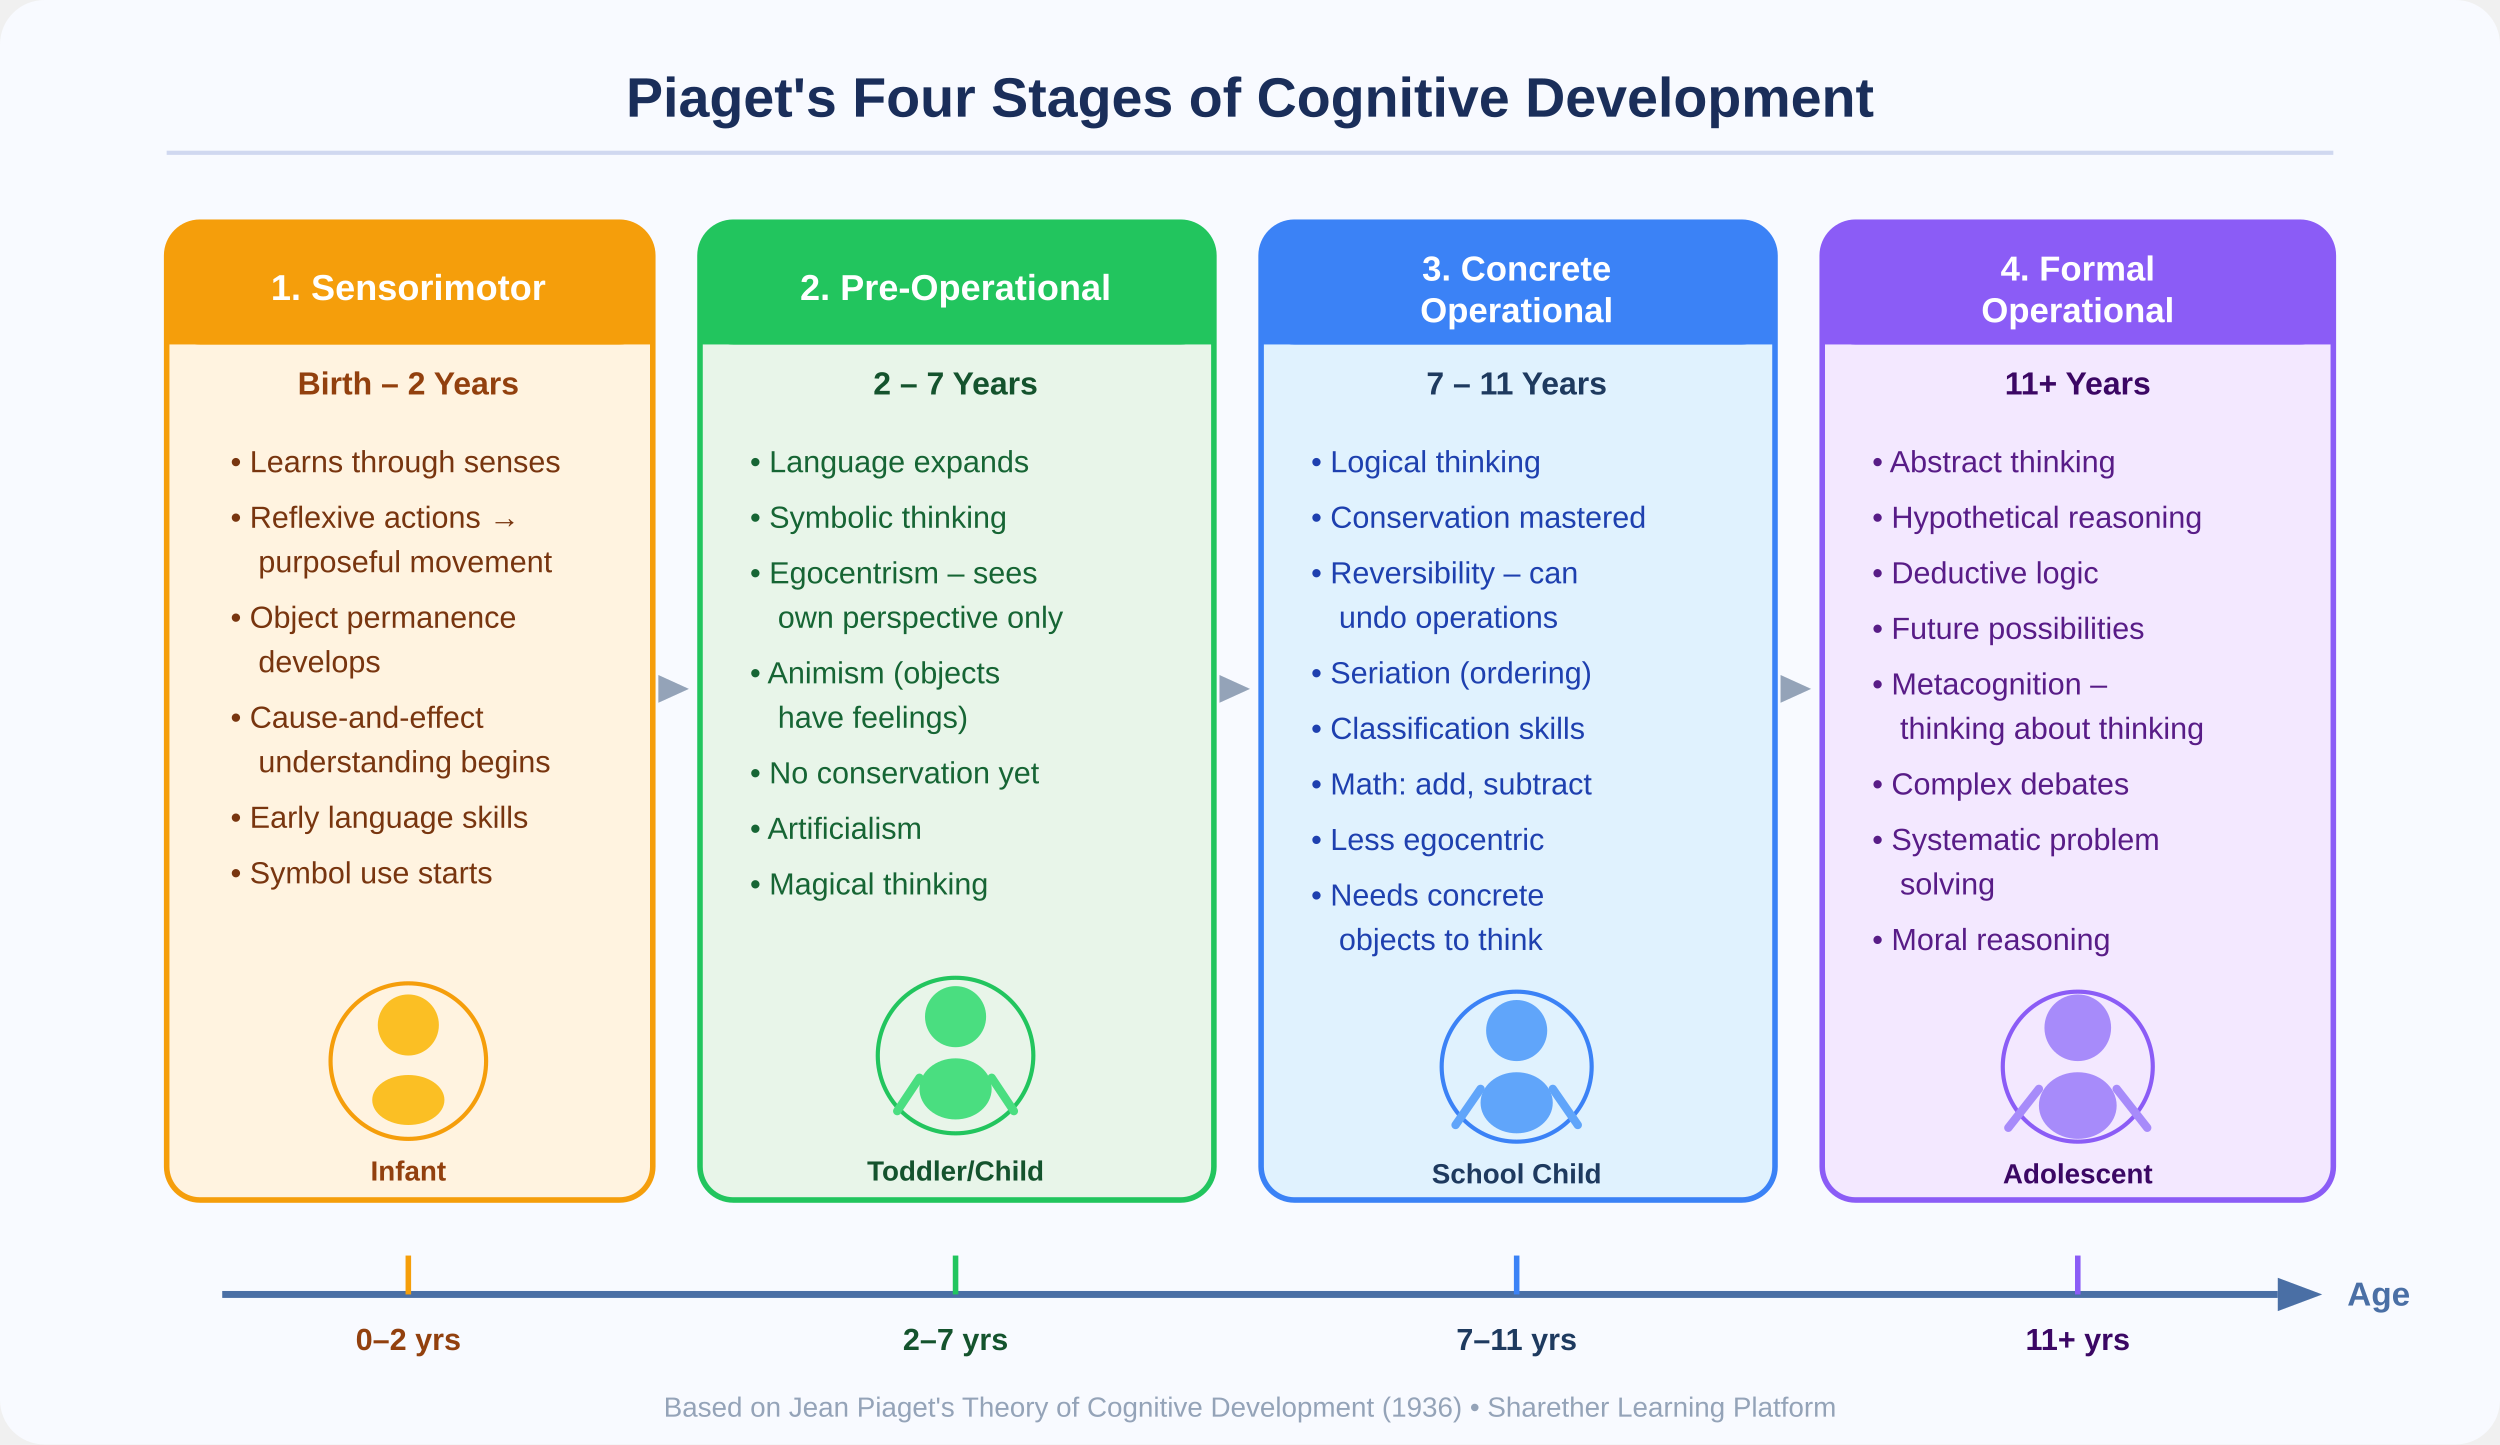
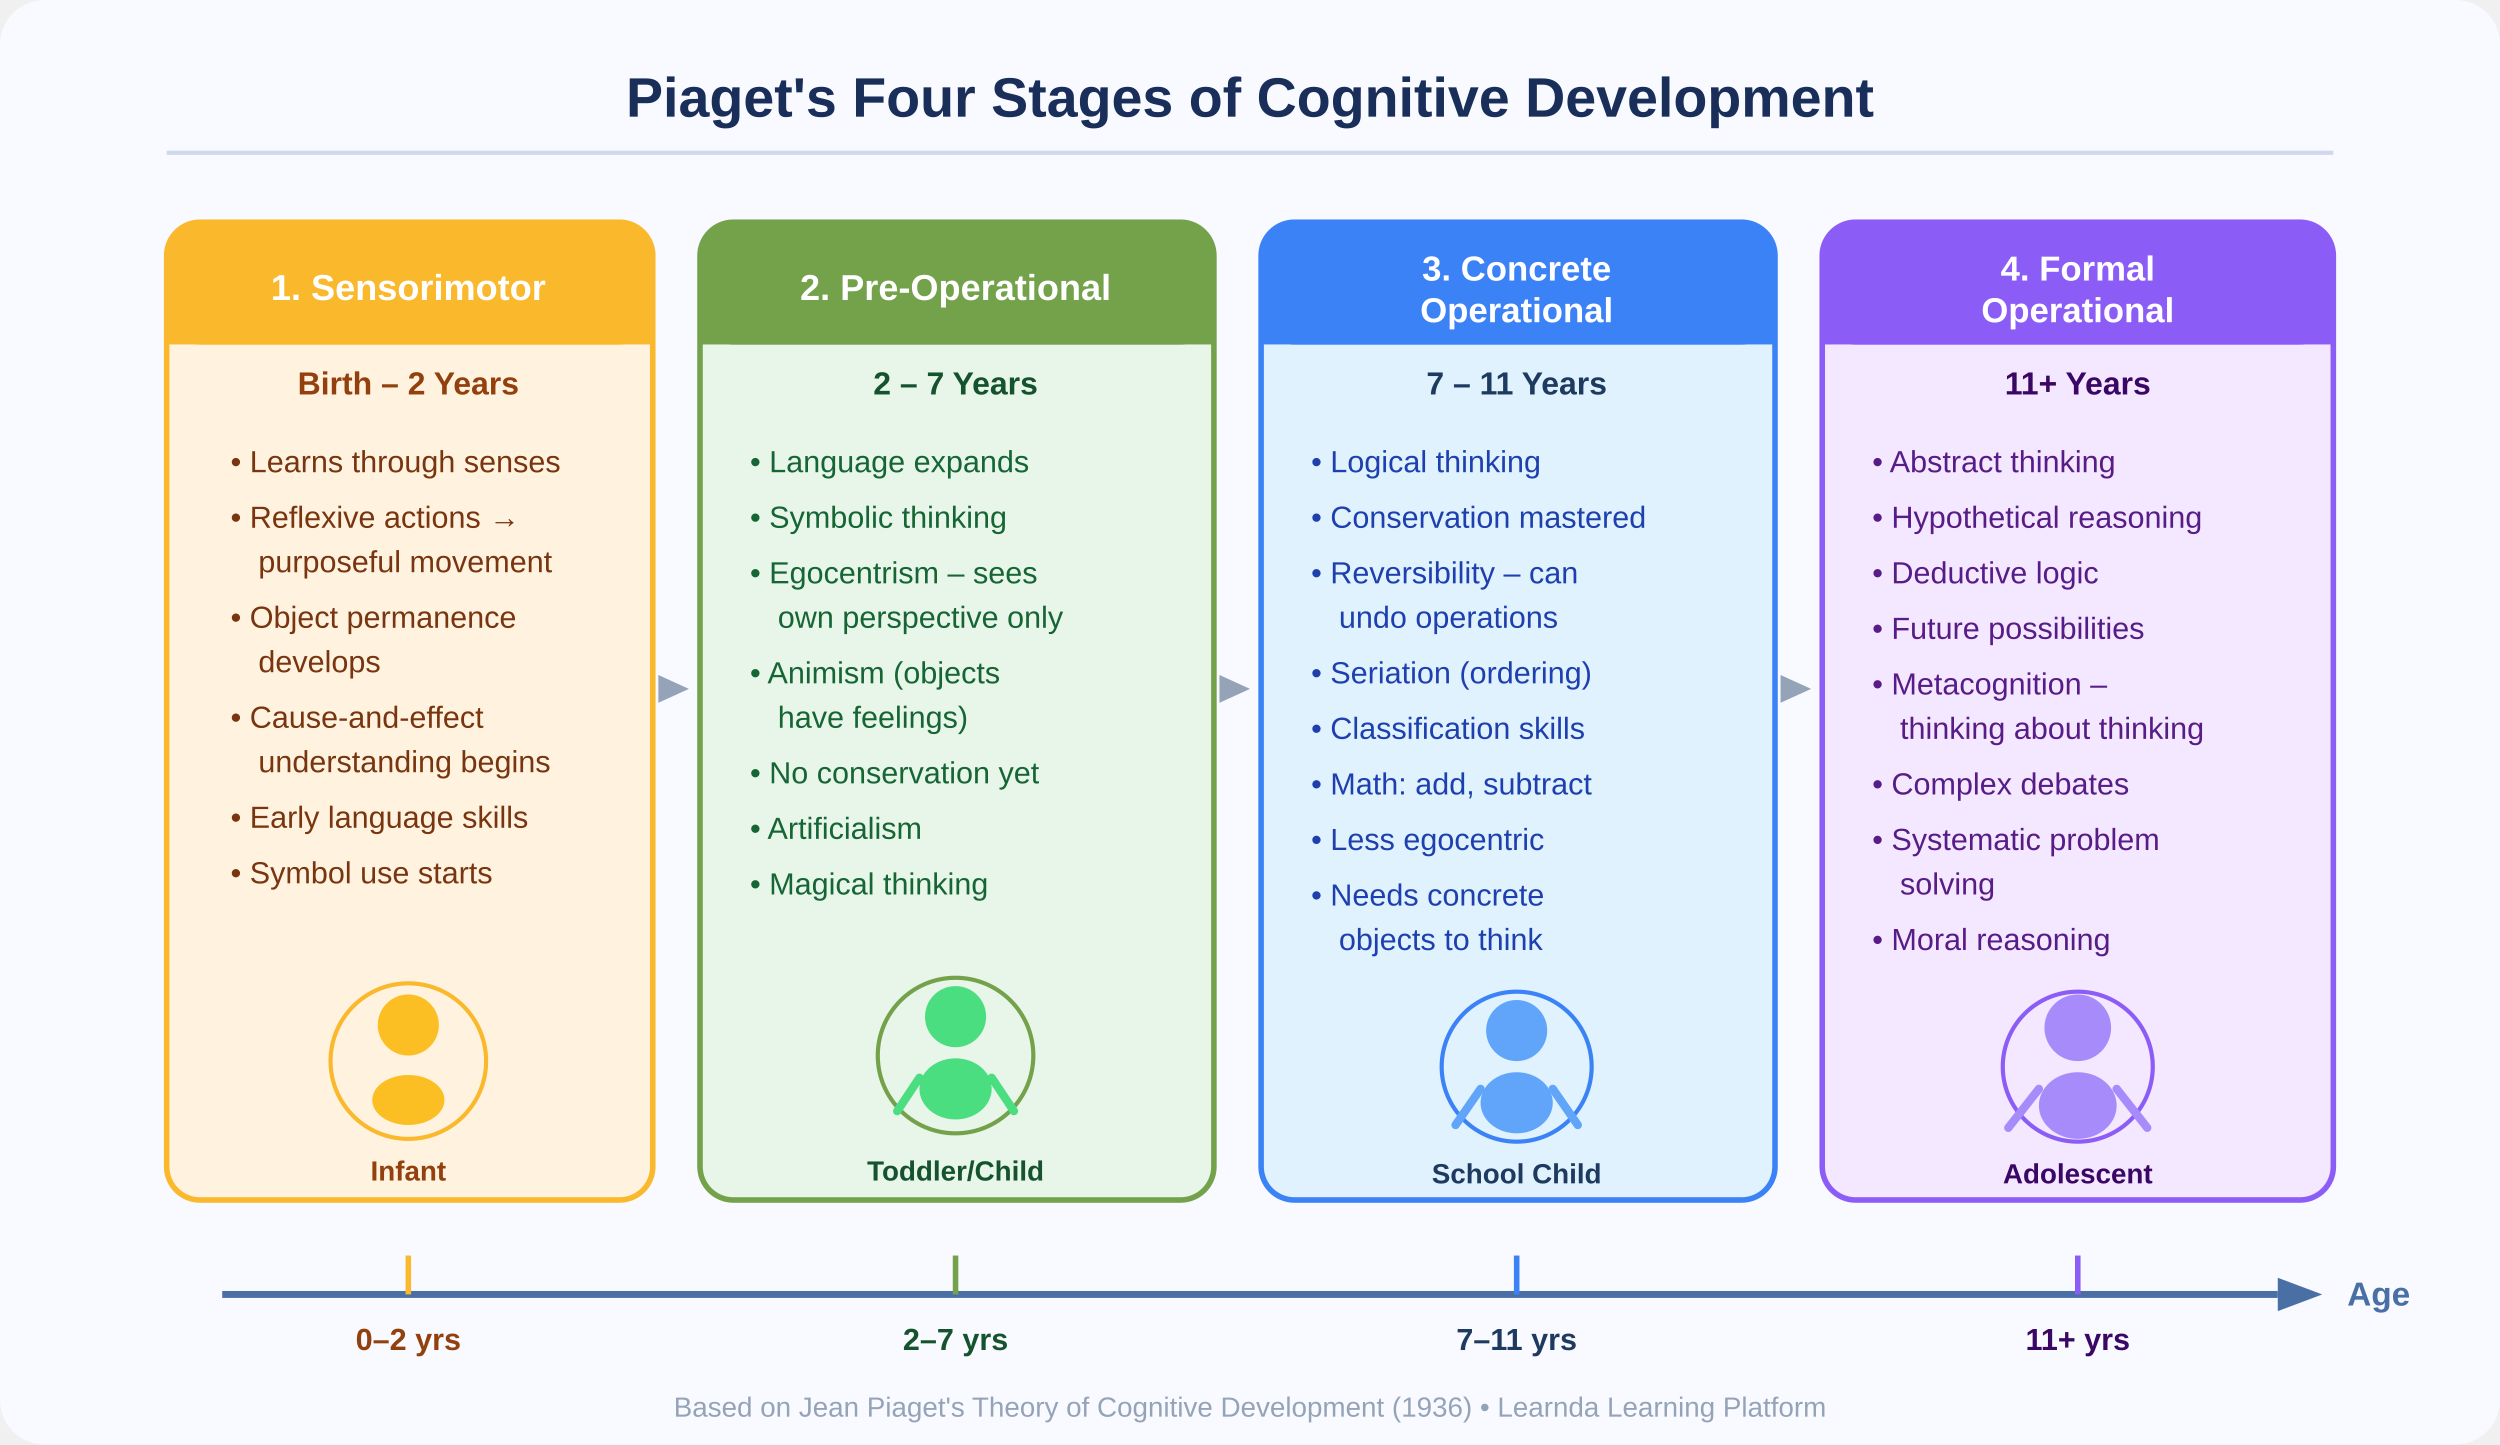
<svg xmlns="http://www.w3.org/2000/svg" viewBox="0 0 900 520" font-family="'Segoe UI', Arial, sans-serif" role="img" aria-labelledby="pfs-title">
  <rect width="900" height="520" fill="#f8faff" rx="16" />
  <text x="450" y="42" text-anchor="middle" font-size="20" font-weight="700" fill="#1a2e5a">Piaget's Four Stages of Cognitive Development</text>
  <line x1="60" y1="55" x2="840" y2="55" stroke="#d0d8f0" stroke-width="1.5" />
  <line x1="80" y1="466" x2="820" y2="466" stroke="#4a6fa5" stroke-width="2.5" />
  <polygon points="820,460 836,466 820,472" fill="#4a6fa5" />
  <text x="845" y="470" font-size="12" fill="#4a6fa5" font-weight="600">Age</text>
-   <rect x="60" y="80" width="175" height="352" rx="12" fill="#fff3e0" stroke="#f59e0b" stroke-width="2" />
-   <rect x="60" y="80" width="175" height="44" rx="12" fill="#f59e0b" />
-   <rect x="60" y="110" width="175" height="14" rx="0" fill="#f59e0b" />
+   <rect x="60" y="80" width="175" height="352" rx="12" fill="#fff3e0" stroke="#fab82c" stroke-width="2" />
+   <rect x="60" y="80" width="175" height="44" rx="12" fill="#fab82c" />
+   <rect x="60" y="110" width="175" height="14" rx="0" fill="#fab82c" />
  <text x="147" y="108" text-anchor="middle" font-size="13" font-weight="700" fill="#fff">1. Sensorimotor</text>
  <text x="147" y="142" text-anchor="middle" font-size="11.5" font-weight="600" fill="#92400e">Birth – 2 Years</text>
  <text x="83" y="170" font-size="11" fill="#78350f">• Learns through senses</text>
  <text x="83" y="190" font-size="11" fill="#78350f">• Reflexive actions →</text>
  <text x="93" y="206" font-size="11" fill="#78350f">  purposeful movement</text>
  <text x="83" y="226" font-size="11" fill="#78350f">• Object permanence</text>
  <text x="93" y="242" font-size="11" fill="#78350f">  develops</text>
  <text x="83" y="262" font-size="11" fill="#78350f">• Cause-and-effect</text>
  <text x="93" y="278" font-size="11" fill="#78350f">  understanding begins</text>
  <text x="83" y="298" font-size="11" fill="#78350f">• Early language skills</text>
  <text x="83" y="318" font-size="11" fill="#78350f">• Symbol use starts</text>
-   <circle cx="147" cy="382" r="28" fill="#fff3e0" stroke="#f59e0b" stroke-width="1.5" />
+   <circle cx="147" cy="382" r="28" fill="#fff3e0" stroke="#fab82c" stroke-width="1.5" />
  <circle cx="147" cy="369" r="11" fill="#fbbf24" />
  <ellipse cx="147" cy="396" rx="13" ry="9" fill="#fbbf24" />
  <text x="147" y="425" text-anchor="middle" font-size="10" fill="#92400e" font-weight="600">Infant</text>
-   <line x1="147" y1="466" x2="147" y2="452" stroke="#f59e0b" stroke-width="2" />
+   <line x1="147" y1="466" x2="147" y2="452" stroke="#fab82c" stroke-width="2" />
  <text x="147" y="486" text-anchor="middle" font-size="11" fill="#92400e" font-weight="600">0–2 yrs</text>
-   <rect x="252" y="80" width="185" height="352" rx="12" fill="#e8f5e9" stroke="#22c55e" stroke-width="2" />
-   <rect x="252" y="80" width="185" height="44" rx="12" fill="#22c55e" />
-   <rect x="252" y="110" width="185" height="14" rx="0" fill="#22c55e" />
+   <rect x="252" y="80" width="185" height="352" rx="12" fill="#e8f5e9" stroke="#73a24b" stroke-width="2" />
+   <rect x="252" y="80" width="185" height="44" rx="12" fill="#73a24b" />
+   <rect x="252" y="110" width="185" height="14" rx="0" fill="#73a24b" />
  <text x="344" y="108" text-anchor="middle" font-size="13" font-weight="700" fill="#fff">2. Pre-Operational</text>
  <text x="344" y="142" text-anchor="middle" font-size="11.5" font-weight="600" fill="#14532d">2 – 7 Years</text>
  <text x="270" y="170" font-size="11" fill="#166534">• Language expands</text>
  <text x="270" y="190" font-size="11" fill="#166534">• Symbolic thinking</text>
  <text x="270" y="210" font-size="11" fill="#166534">• Egocentrism – sees</text>
  <text x="280" y="226" font-size="11" fill="#166534">  own perspective only</text>
  <text x="270" y="246" font-size="11" fill="#166534">• Animism (objects</text>
  <text x="280" y="262" font-size="11" fill="#166534">  have feelings)</text>
  <text x="270" y="282" font-size="11" fill="#166534">• No conservation yet</text>
  <text x="270" y="302" font-size="11" fill="#166534">• Artificialism</text>
  <text x="270" y="322" font-size="11" fill="#166534">• Magical thinking</text>
-   <circle cx="344" cy="380" r="28" fill="#e8f5e9" stroke="#22c55e" stroke-width="1.5" />
+   <circle cx="344" cy="380" r="28" fill="#e8f5e9" stroke="#73a24b" stroke-width="1.5" />
  <circle cx="344" cy="366" r="11" fill="#4ade80" />
  <ellipse cx="344" cy="392" rx="13" ry="11" fill="#4ade80" />
  <line x1="331" y1="388" x2="323" y2="400" stroke="#4ade80" stroke-width="3" stroke-linecap="round" />
  <line x1="357" y1="388" x2="365" y2="400" stroke="#4ade80" stroke-width="3" stroke-linecap="round" />
  <text x="344" y="425" text-anchor="middle" font-size="10" fill="#14532d" font-weight="600">Toddler/Child</text>
-   <line x1="344" y1="466" x2="344" y2="452" stroke="#22c55e" stroke-width="2" />
+   <line x1="344" y1="466" x2="344" y2="452" stroke="#73a24b" stroke-width="2" />
  <text x="344" y="486" text-anchor="middle" font-size="11" fill="#14532d" font-weight="600">2–7 yrs</text>
  <rect x="454" y="80" width="185" height="352" rx="12" fill="#e0f2fe" stroke="#3b82f6" stroke-width="2" />
  <rect x="454" y="80" width="185" height="44" rx="12" fill="#3b82f6" />
  <rect x="454" y="110" width="185" height="14" rx="0" fill="#3b82f6" />
  <text x="546" y="101" text-anchor="middle" font-size="12.5" font-weight="700" fill="#fff">3. Concrete</text>
  <text x="546" y="116" text-anchor="middle" font-size="12.5" font-weight="700" fill="#fff">Operational</text>
  <text x="546" y="142" text-anchor="middle" font-size="11.5" font-weight="600" fill="#1e3a5f">7 – 11 Years</text>
  <text x="472" y="170" font-size="11" fill="#1e40af">• Logical thinking</text>
  <text x="472" y="190" font-size="11" fill="#1e40af">• Conservation mastered</text>
  <text x="472" y="210" font-size="11" fill="#1e40af">• Reversibility – can</text>
  <text x="482" y="226" font-size="11" fill="#1e40af">  undo operations</text>
  <text x="472" y="246" font-size="11" fill="#1e40af">• Seriation (ordering)</text>
  <text x="472" y="266" font-size="11" fill="#1e40af">• Classification skills</text>
  <text x="472" y="286" font-size="11" fill="#1e40af">• Math: add, subtract</text>
  <text x="472" y="306" font-size="11" fill="#1e40af">• Less egocentric</text>
  <text x="472" y="326" font-size="11" fill="#1e40af">• Needs concrete</text>
  <text x="482" y="342" font-size="11" fill="#1e40af">  objects to think</text>
  <circle cx="546" cy="384" r="27" fill="#e0f2fe" stroke="#3b82f6" stroke-width="1.5" />
  <circle cx="546" cy="371" r="11" fill="#60a5fa" />
  <ellipse cx="546" cy="397" rx="13" ry="11" fill="#60a5fa" />
  <line x1="533" y1="392" x2="524" y2="405" stroke="#60a5fa" stroke-width="3" stroke-linecap="round" />
  <line x1="559" y1="392" x2="568" y2="405" stroke="#60a5fa" stroke-width="3" stroke-linecap="round" />
  <text x="546" y="426" text-anchor="middle" font-size="10" fill="#1e3a5f" font-weight="600">School Child</text>
  <line x1="546" y1="466" x2="546" y2="452" stroke="#3b82f6" stroke-width="2" />
  <text x="546" y="486" text-anchor="middle" font-size="11" fill="#1e3a5f" font-weight="600">7–11 yrs</text>
  <rect x="656" y="80" width="184" height="352" rx="12" fill="#f3e8ff" stroke="#8b5cf6" stroke-width="2" />
  <rect x="656" y="80" width="184" height="44" rx="12" fill="#8b5cf6" />
  <rect x="656" y="110" width="184" height="14" rx="0" fill="#8b5cf6" />
  <text x="748" y="101" text-anchor="middle" font-size="12.5" font-weight="700" fill="#fff">4. Formal</text>
  <text x="748" y="116" text-anchor="middle" font-size="12.5" font-weight="700" fill="#fff">Operational</text>
  <text x="748" y="142" text-anchor="middle" font-size="11.5" font-weight="600" fill="#3b0764">11+ Years</text>
  <text x="674" y="170" font-size="11" fill="#581c87">• Abstract thinking</text>
  <text x="674" y="190" font-size="11" fill="#581c87">• Hypothetical reasoning</text>
  <text x="674" y="210" font-size="11" fill="#581c87">• Deductive logic</text>
  <text x="674" y="230" font-size="11" fill="#581c87">• Future possibilities</text>
  <text x="674" y="250" font-size="11" fill="#581c87">• Metacognition –</text>
  <text x="684" y="266" font-size="11" fill="#581c87">  thinking about thinking</text>
  <text x="674" y="286" font-size="11" fill="#581c87">• Complex debates</text>
  <text x="674" y="306" font-size="11" fill="#581c87">• Systematic problem</text>
  <text x="684" y="322" font-size="11" fill="#581c87">  solving</text>
  <text x="674" y="342" font-size="11" fill="#581c87">• Moral reasoning</text>
  <circle cx="748" cy="384" r="27" fill="#f3e8ff" stroke="#8b5cf6" stroke-width="1.5" />
  <circle cx="748" cy="370" r="12" fill="#a78bfa" />
  <ellipse cx="748" cy="398" rx="14" ry="12" fill="#a78bfa" />
  <line x1="734" y1="392" x2="723" y2="406" stroke="#a78bfa" stroke-width="3" stroke-linecap="round" />
  <line x1="762" y1="392" x2="773" y2="406" stroke="#a78bfa" stroke-width="3" stroke-linecap="round" />
  <text x="748" y="426" text-anchor="middle" font-size="10" fill="#3b0764" font-weight="600">Adolescent</text>
  <line x1="748" y1="466" x2="748" y2="452" stroke="#8b5cf6" stroke-width="2" />
  <text x="748" y="486" text-anchor="middle" font-size="11" fill="#3b0764" font-weight="600">11+ yrs</text>
  <polygon points="237,243 248,248 237,253" fill="#94a3b8" />
  <polygon points="439,243 450,248 439,253" fill="#94a3b8" />
  <polygon points="641,243 652,248 641,253" fill="#94a3b8" />
-   <text x="450" y="510" text-anchor="middle" font-size="10" fill="#94a3b8">Based on Jean Piaget's Theory of Cognitive Development (1936) • Sharether Learning Platform</text>
+   <text x="450" y="510" text-anchor="middle" font-size="10" fill="#94a3b8">Based on Jean Piaget's Theory of Cognitive Development (1936) • Learnda Learning Platform</text>
</svg>
